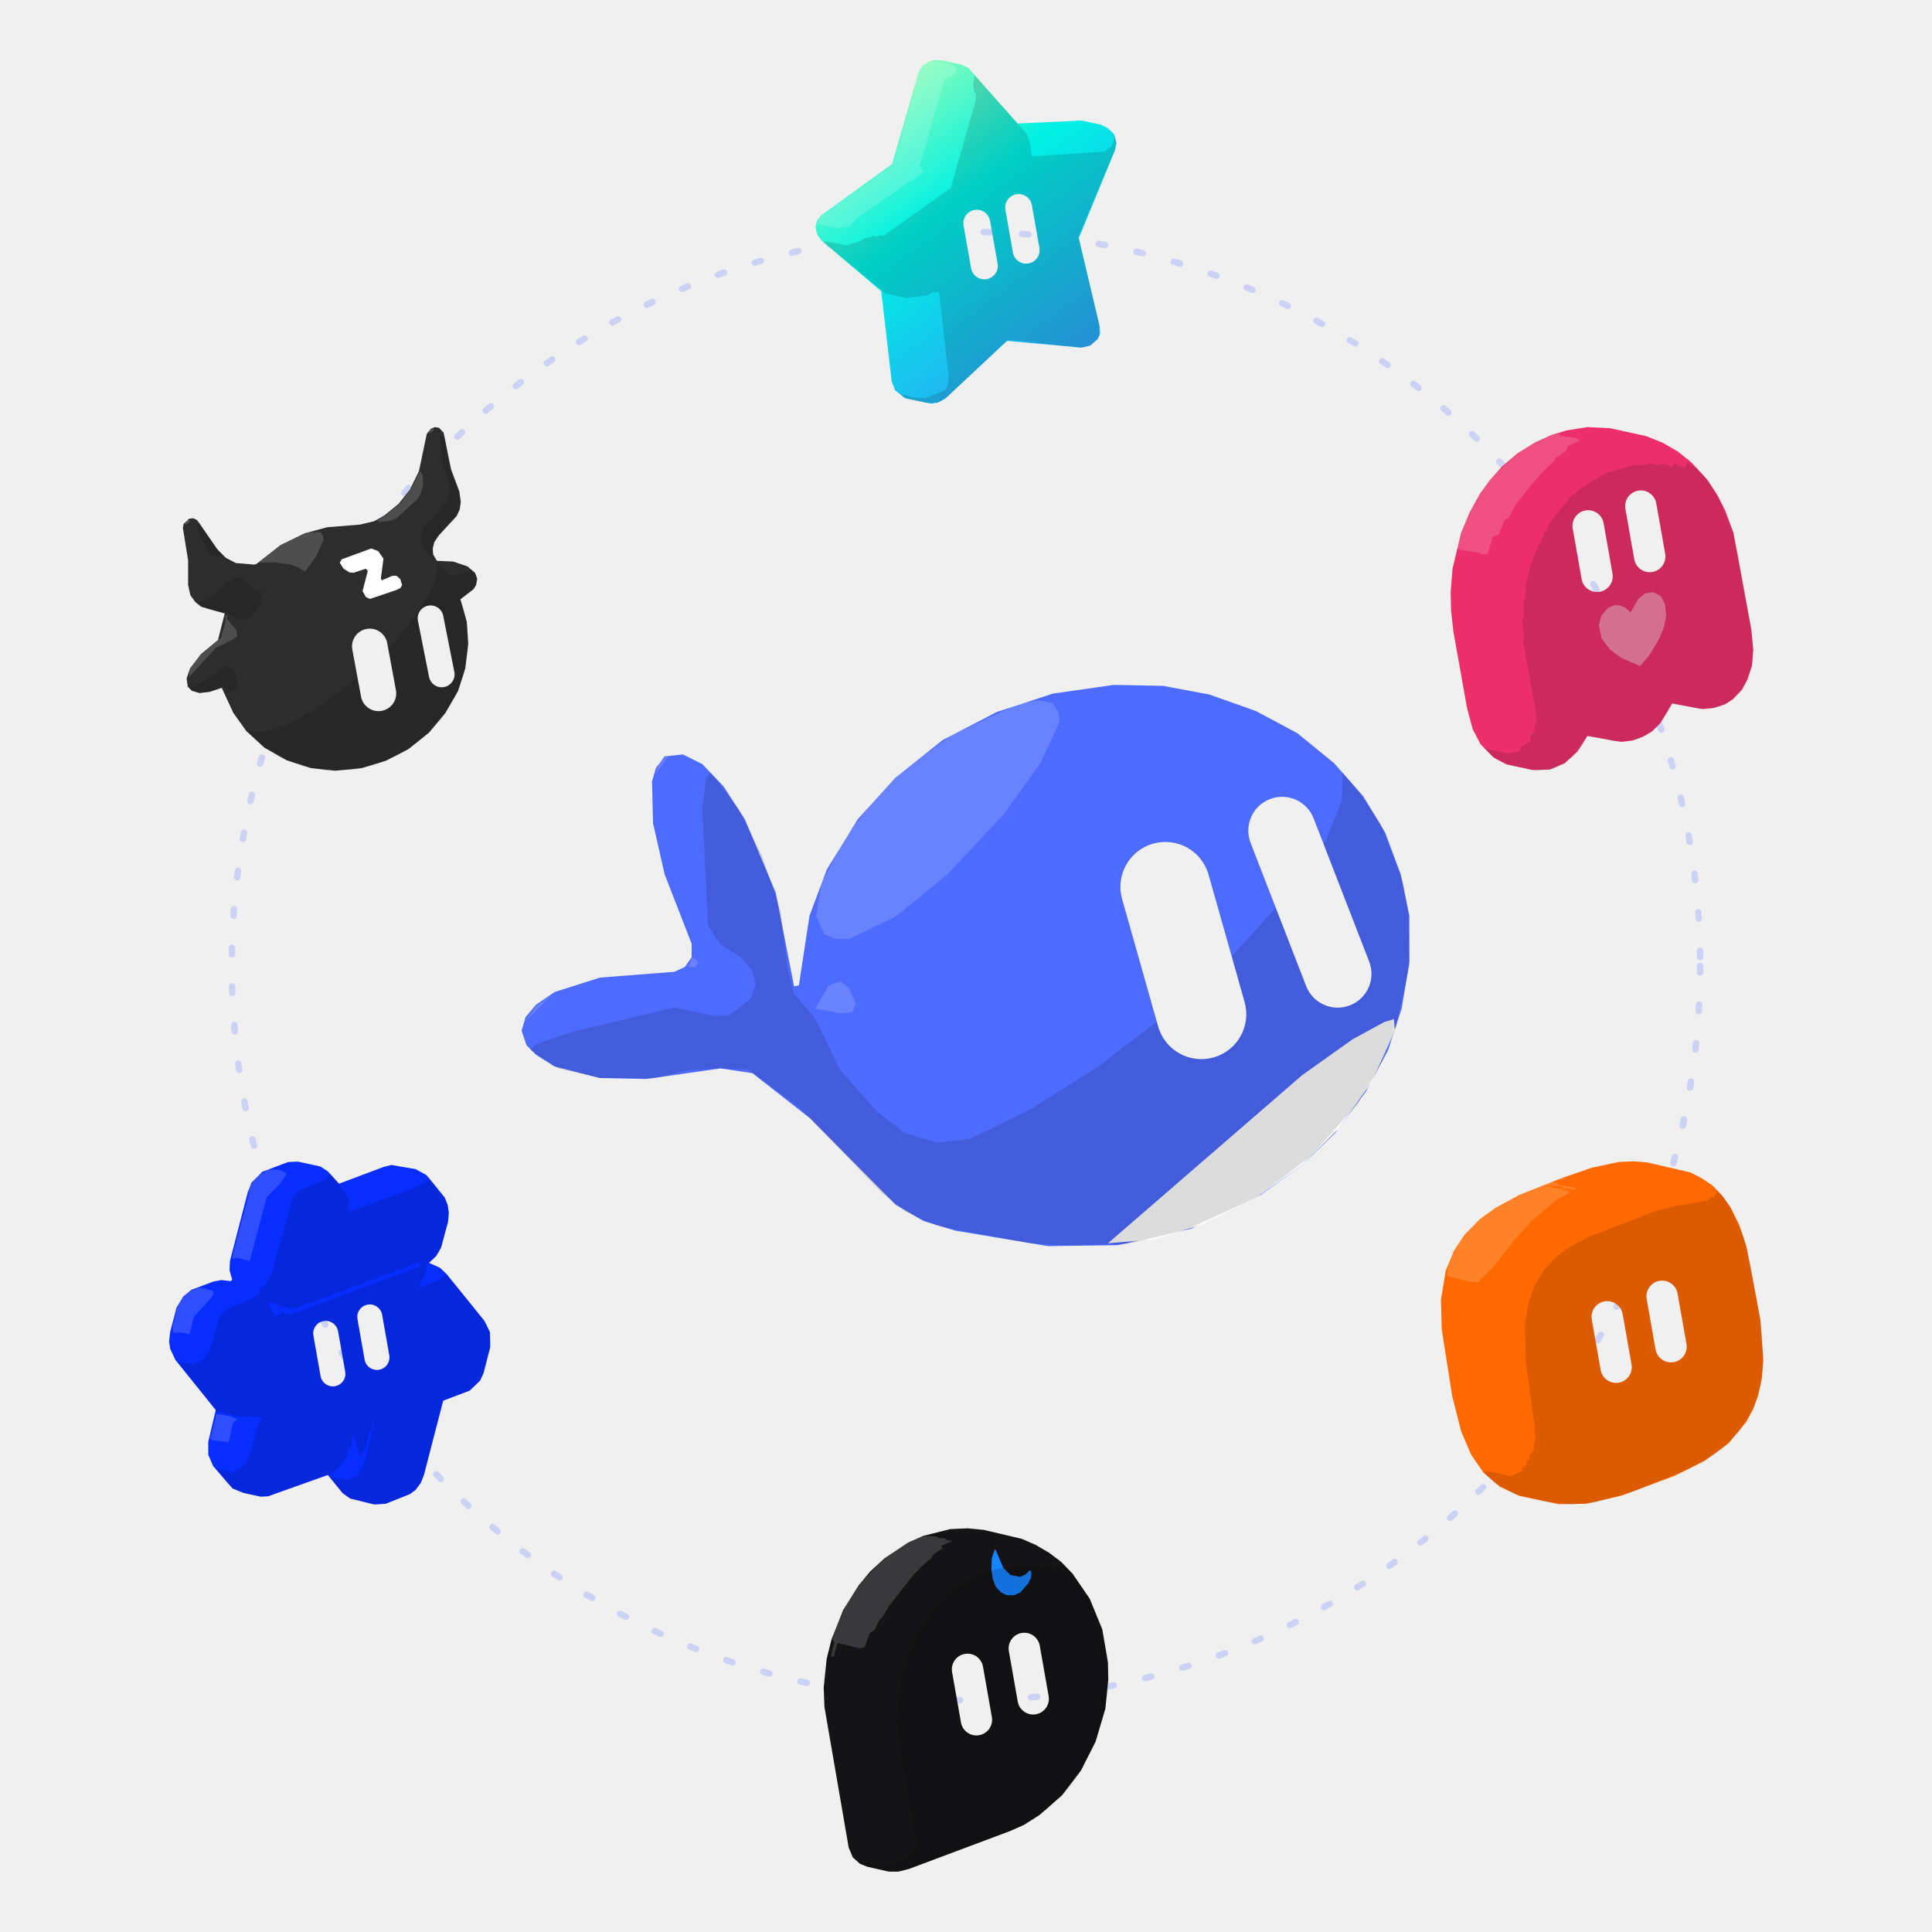
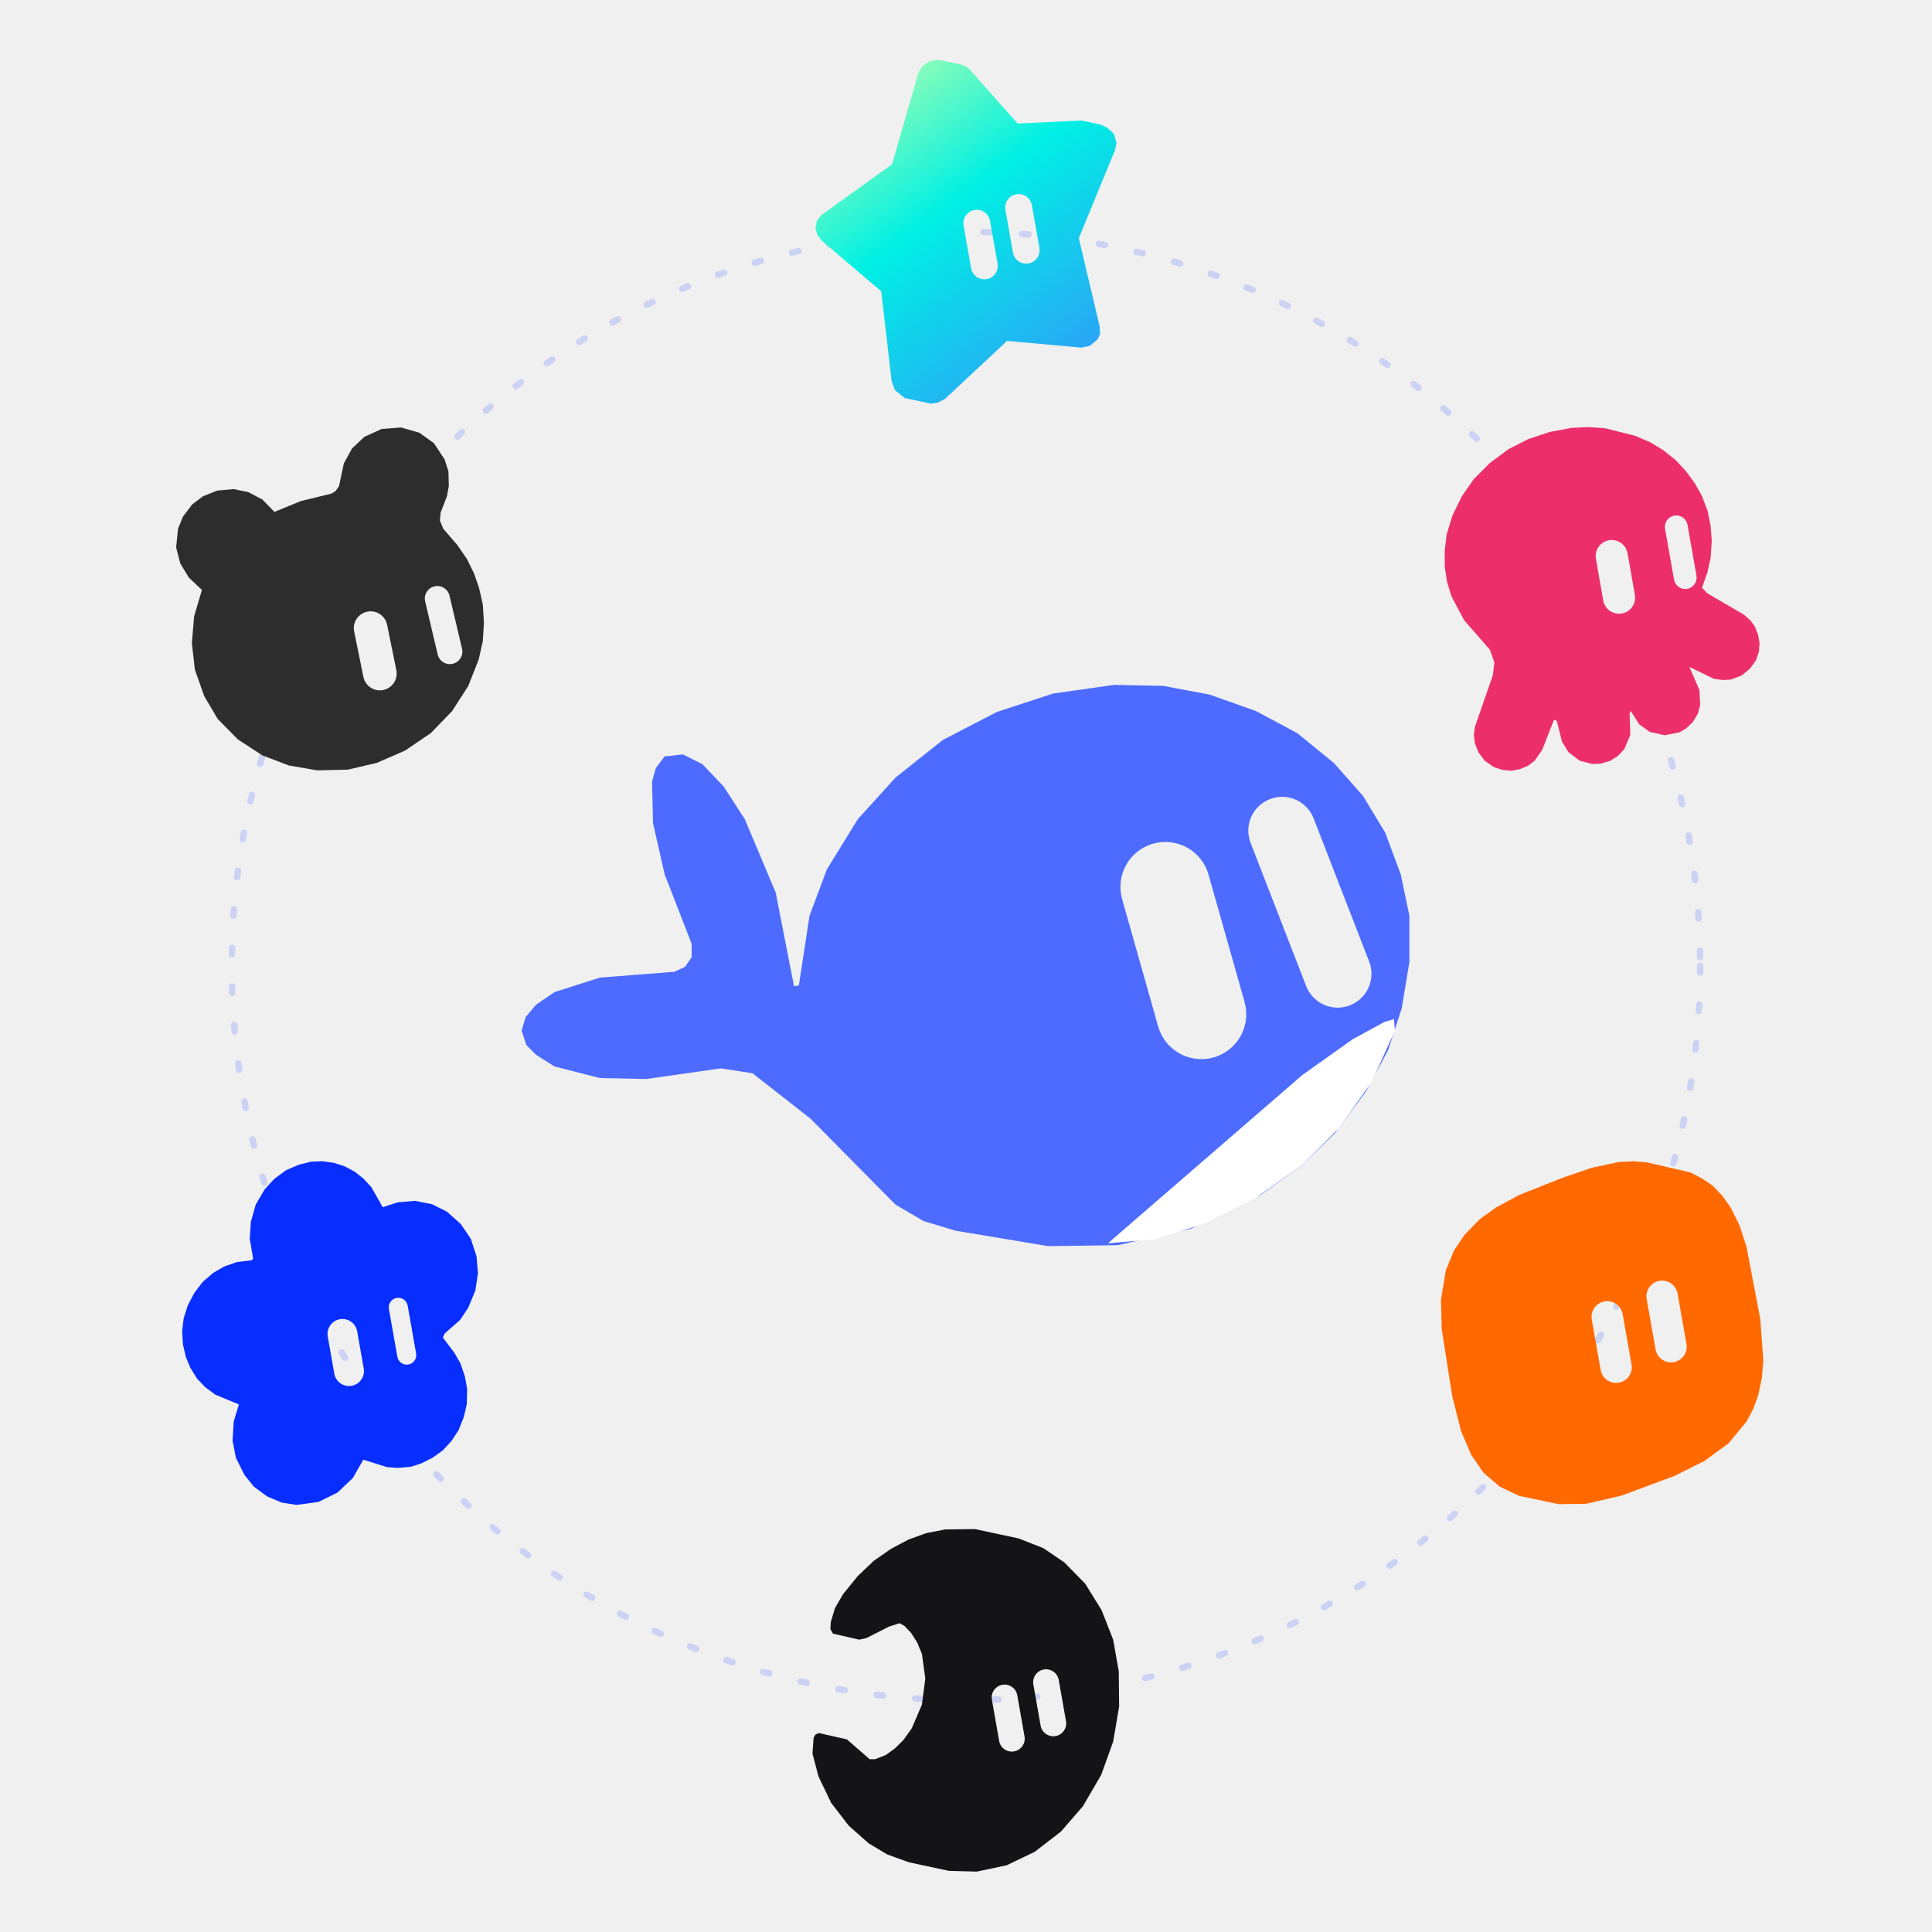
<svg xmlns="http://www.w3.org/2000/svg" viewBox="0 0 600 600" width="600" height="600" role="img" aria-label="DS Bot">
  <circle cx="300" cy="300" r="228" fill="none" stroke="#4D6BFE" stroke-opacity=".22" stroke-width="2" stroke-dasharray="2 10" stroke-linecap="round" />
  <g transform="translate(242.0 14.0) scale(1.16)">
    <defs>
      <linearGradient id="m0g" gradientUnits="userSpaceOnUse" x1="18" y1="10" x2="78" y2="92">
        <stop offset="0" stop-color="#A4FFB0" />
        <stop offset="0.42" stop-color="#00F0E4" />
        <stop offset="1" stop-color="#2E9EF7" />
      </linearGradient>
      <mask id="m0" maskUnits="userSpaceOnUse" x="-100" y="-100" width="300" height="300">
        <rect x="-100" y="-100" width="300" height="300" fill="#fff" />
        <g transform="translate(53.9 53.4) rotate(-10)">
          <rect x="-3.6" y="-9.4" width="7.2" height="18.8" rx="3.6" fill="#000" />
        </g>
        <g transform="translate(65.1 49.2) rotate(-10)">
          <rect x="-3.6" y="-9.4" width="7.2" height="18.8" rx="3.6" fill="#000" />
        </g>
      </mask>
    </defs>
    <g mask="url(#m0)">
      <g fill-rule="evenodd">
        <path d="M40.1 4.4l1.5-.4 1.9 .1 5.2 1.1 1.9 .9 13.2 14.9 17.1-.8 5.2 1.1 1.8 .9 1.7 1.6 .7 2.4-.4 1.9-9.7 23.6 5.6 23.7 .1 1.9-.6 1.4-2.1 1.8-2.3 .5-19.9-1.8-16.6 15.5-1.9 1-1.9 .3-7-1.5-2.6-2.1-.9-2.4-2.8-24.1-16-13.6-1.1-1.5-.5-1.9 .4-1.9 1.2-1.5 18.9-13.6 7.1-24.6 1-1.7z" fill="url(#m0g)" />
-         <path d="M52 7.7l14.3 16.1 1 2.9 .3 3.1 19.4-1.3 2-1.4 .7-2.3-.4-1 .5 .5 .5 1.9-.4 1.9-9.8 23.2 5.5 23.1 .1 3.4-2 2.4-2.8 .8-19.4-2.1-1.9 1.4-14.7 14-2.4 1.4-3.3 .1-4.7-1-2-1 .6-.2 3.3 .8 2.8 .1 5.1-2.1 .7-.9 .4-2.4-2.6-22.7-.3-.3-1.4 .2-1.4 .7-5.7 .7-5.6-1.2-16.7-13.8 1-.1 5.2 1 3.8-1.1 1-.7 1.9-.4 .4-.4 1.5 .3 .4-.4 1 .2 18-12.8 6.7-23.5 0-1.8-.4-.5-.3-1.9 .4-2.4z" fill="#000" fill-opacity=".14" />
-         <path d="M40.1 4.4l2-.1 4.7 1 .7 1-.5 1.4-2.8 1.5-6.6 23.1 .7 1.2 .6 .3-18.1 12.5-1.8 2.1-3.4 .7-5.2-1.2-.3-.4 .3-.9 1.4-1.4 18.3-12.9 .9-2.3 6.4-22.7 .8-1.4z" fill="#fff" fill-opacity=".16" />
      </g>
    </g>
  </g>
  <g transform="translate(439.5 128.0) scale(1.16)">
    <defs>
      <mask id="m1" maskUnits="userSpaceOnUse" x="-100" y="-100" width="300" height="300">
        <rect x="-100" y="-100" width="300" height="300" fill="#fff" />
-         <g transform="translate(47.5 37.2) rotate(-10)">
-           <rect x="-4.2" y="-11.05" width="8.4" height="22.1" rx="4.2" fill="#000" />
+         <g transform="translate(53.6 44.1) rotate(-10)">
+           <rect x="-4.3" y="-9.95" width="8.6" height="19.9" rx="4.3" fill="#000" />
        </g>
-         <g transform="translate(61.6 31.9) rotate(-10)">
-           <rect x="-4.2" y="-11.05" width="8.4" height="22.1" rx="4.2" fill="#000" />
+         <g transform="translate(71.1 37.5) rotate(-10)">
+           <rect x="-3.05" y="-9.95" width="6.1" height="19.9" rx="3.05" fill="#000" />
        </g>
      </mask>
    </defs>
    <g mask="url(#m1)">
      <g fill-rule="evenodd">
-         <path d="M46.1 4l6.1 .3 9.6 2.1 4.5 1.8 4.1 2.4 3.5 2.8 4.4 4.8 2.6 4 2.1 4.1 2.2 6 4.8 26 .5 5.3-.3 4.1-1.2 3.8-1.5 2.8-2.4 2.5-2.1 1.4-3.1 1-3 .3-8.1-1.5-3.2 5.3-2.1 2.1-2.5 1.5-2.8 1-3 .4-9.1-1.6-2.7 4.2-3.4 3.1-4 1.7-4.6 .1-7-1.5-3.5-1.9-3.4-3.5-2.1-4-1.5-5.6-3.7-20.7-.6-5.6-.1-5 .5-6.1 2.3-9.6 2.3-5.5 2.7-4.9 2.7-3.7 3.2-3.6 4.2-3.6 4.7-2.9 4.4-2 4-1.2z" fill="#EC2F6B" />
-         <path d="M61.6 48.5l2.2-.3 2 1.1 1.1 2.2 .3 3-.6 3.1-1.5 3.5-2.5 4.1-2.4 2.8-5-2.2-3-2.2-2.3-3-.7-3.5 .6-2.6 1.8-2.1 1.6-.7 1.5 0 1.5 .6 1.5 1.3 2-3.6z" fill="#fff" fill-opacity="0.4" />
-         <path d="M69.3 13.6l2.6 1.3 .5-.3 .5-1.3 2 1.7 .5 0 2.5 2.7 3.5 5.5 3.6 8.6 1.5 6.6 3.5 19.7 .5 5.5-.4 4.6-2 5-1 1.6-2.6 2.5-3 1.5-2.1 .5-4 0-6.6-1.4-1.4 2.9-1.9 2.5-2.7 2.6-3.1 1.5-2.5 .6-4 .1-7.1-1.5-1.5 2.8-2.6 3-2 1.6-3 1.4-4.5 .6-7.1-1.5-3.6-1.5-3.5-3.1 6.6 1.5 2.8-.5 .5-.5-.3-.5 3.2-2-.4-1 1.4-1.5-.3-1 .7-1.6-.2-2.5-3.4-19.2 .3-.5-.6-5 .5-.5-.1-4.6 .4-.5 .3-4 1-4.1 1.5-4.5 3.8-7.7 5.5-6.9 3.1-2.6 6.5-3.9 7.6-2.2 3.1 0 .5-.4 3 .5 1-.5 2.5 1z" fill="#000" fill-opacity=".14" />
-         <path d="M36.5 6.1l2-.3 .5 .6 4.1 .5 1 .7-3.3 1.5-.3 1.2-3 2-.3 .8-2.8 2.6-3.5 4-3.9 5-2 3.6-1 .5-1.7 4-1.5 .5-1.4 4.6-1.6 .2-.5-.4-5.6-.9-.4-.4 1.4-5.1 1.5-3.5 2.6-5.1 4-5.5 6.6-6.2 4-2.5z" fill="#fff" fill-opacity=".16" />
+         <path d="M41.9 4.2l4.4-.2 4.5 .3 8 2 4 1.7 3.5 2.1 3.4 2.7 2.8 3 2.4 3.3 1.9 3.4 1.5 4 .8 4 .3 4-.3 4.5-.9 4-1.4 4 1.4 1.5 9.8 5.7 1.7 1.5 1.2 1.6 .9 2.3 .4 2.3-.2 2.3-.8 2.3-1.6 2.2-2.2 1.8-2.9 1.1-2.3 .1-2.2-.3-6.6-3.2 2.7 6.2 .2 4-.6 2.3-1.4 2.3-1.8 1.7-1.7 1-4 .8-4-.9-2.8-2-2.3-3.6-.3 .7 .2 5.7-1.6 3.8-1.7 1.8-2 1.3-2.6 .8-2.3 .1-3.4-.9-3-2.3-1.7-2.8-1.3-5.2-.3-.6-.6 .1-3.1 7.9-2 2.9-1.7 1.3-2.3 1-2.3 .4-2.3-.2-2.4-.8-2.4-1.7-1.7-2.3-.9-2.3-.3-2.3 .3-2.2 4.8-13.8 .4-3.4-1.2-3.4-6.9-7.9-3.4-6.4-1.2-4-.6-4 0-4 .5-4.5 1.6-5.2 2.5-5.1 3.2-4.6 4.3-4.3 5-3.7 5.3-2.7 5.7-1.9z" fill="#EC2F6B" />
      </g>
    </g>
  </g>
  <g transform="translate(439.5 356.0) scale(1.16)">
    <defs>
      <mask id="m2" maskUnits="userSpaceOnUse" x="-100" y="-100" width="300" height="300">
        <rect x="-100" y="-100" width="300" height="300" fill="#fff" />
        <g transform="translate(52.6 52.4) rotate(-10)">
          <rect x="-4.2" y="-11.05" width="8.4" height="22.1" rx="4.2" fill="#000" />
        </g>
        <g transform="translate(67.3 46.9) rotate(-10)">
          <rect x="-4.2" y="-11.05" width="8.4" height="22.1" rx="4.2" fill="#000" />
        </g>
      </mask>
    </defs>
    <g mask="url(#m2)">
      <g fill-rule="evenodd">
        <path d="M54.5 4.2l3.9-.2 3.7 .3 11.6 2.7 3.1 1.6 2.8 1.9 2.6 2.7 2.2 3.1 2.4 4.8 1.9 5.8 3.7 19.4 .8 11.1-.4 4.7-1 4.7-1.3 3.5-1.8 3.4-4.8 5.8-6.4 4.7-8 4-14.2 5.3-9.5 2.2-7.4 .1-10.5-2.2-5.3-2.5-4.3-3.7-3.3-4.8-2.7-6.3-2.4-9.5-2.8-17.9-.2-7.8 1.3-7.9 2.2-5.3 2.8-4.2 4.1-4.2 4.3-3.1 6.3-3.4 11.6-4.6 7.9-2.7z" fill="#FF6900" />
-         <path d="M80.5 11.6l2.1 2.1 2.1 3.2 3.2 7.3 2.1 8.4 2.7 15.8 .5 7.9-.6 7.4-2 6.3-3.8 6.3-4.2 4.3-2.6 2-6.9 3.8-15.2 6.2-9.5 2.7-6.8 .6-6.2-.7-8.5-2-5.8-3.2-3.2-3.3 .5 .4 1.1-.2 5.8 1.4 2.1-.8 1.4-.7-.3-.5 1.4-1.1-.1-1 .8-.5 0-1.1 1.1-1 .1-2.1 .4-.6-.2-3.6-2.4-17.9-.2-9.5 .8-5.3 1.1-3.6 1.2-2.7 2.2-3.5 2.7-2.8 3.1-2.5 5.8-3.2 17.9-6.9 5.3-1.4 8.4-1.4 1.6-1.1 .5 .1 .9-1.5z" fill="#000" fill-opacity=".14" />
-         <path d="M39.4 8.4l1.2 0-1.6 .7-1-.1 1-.1zM36.8 9.5l1 0 .6 .9 4.2 .6 .7 .6-3.8-.4-.3 .4 1.9 .3 .1 .7-3.2 1.6-6.9 5.8-5.3 6-4.7 6.1-3.8 3.7-.2 .5-1.8 .1-6.8-1.7 .4-3.6 2.1-4.2 2.2-3.2 4.2-4.3 4.2-3 3.1-1.8 5.3-2.5zM35.1 10.5l1.7 0-.5 .4zM36.5 11.1l.3-.5 2.2 .1 .4 .4-.4 .3z" fill="#fff" fill-opacity=".16" />
      </g>
    </g>
  </g>
  <g transform="translate(242.0 470.0) scale(1.16)">
    <defs>
      <mask id="m3" maskUnits="userSpaceOnUse" x="-100" y="-100" width="300" height="300">
        <rect x="-100" y="-100" width="300" height="300" fill="#fff" />
-         <g transform="translate(51.6 48.5) rotate(-10)">
-           <rect x="-4.2" y="-11.05" width="8.4" height="22.1" rx="4.2" fill="#000" />
+         <g transform="translate(61.3 54.8) rotate(-10)">
+           <rect x="-3.45" y="-9.05" width="6.9" height="18.1" rx="3.45" fill="#000" />
        </g>
-         <g transform="translate(66.8 42.9) rotate(-10)">
-           <rect x="-4.2" y="-11.05" width="8.4" height="22.1" rx="4.2" fill="#000" />
+         <g transform="translate(72.4 50.7) rotate(-10)">
+           <rect x="-3.45" y="-9.05" width="6.9" height="18.1" rx="3.45" fill="#000" />
        </g>
      </mask>
    </defs>
    <g mask="url(#m3)">
      <g fill-rule="evenodd">
-         <path d="M45.8 4.2l4.7-.2 4.2 .4 10.2 2.4 3.7 1.6 3.6 2.1 3.3 2.5 3 3.1 4.6 6.7 3.4 8.3 1.5 8.8 .1 4.6-.8 7.8-2.6 8.8-3.9 7.7-5.1 6.7-6.1 5.3-4.1 2.6-3.6 1.6-27.2 10.2-2.8 .7-2.6 0-5.7-1.3-2-.8-1.9-1.7-1.1-2.6-6.5-37.7-.2-5.2 .8-7.7 1.3-5.2 3.1-7.8 4.2-6.7 3-3.6 3.9-3.6 6.3-4.2 4.1-1.8z" fill="#141416" />
-         <path d="M57.6 9.9l.2-.3 .2 .3 2 4.7 1.9 1.9 2.6 .5 1.5-.7 1.1-1.1 .4 .4-.1 1.6-.7 1.5-2.2 2.5-1.6 .7-2 0-1.6-.8-1.3-1.4-.8-2-.4-2.6 .1-3.1z" fill="#1783FF" fill-opacity="1" />
-         <path d="M74.3 13.5l2.1 1.5 .3-.4-.3-.6 2.1 2.1 4.6 6.7 3.1 7.4 1.5 7.6 .1 10.4-.6 4.6-2.5 8.3-4.2 8.2-3.1 4.2-5.7 5.7-6.2 4.2-4.6 2-28 10.3-4.1 0-5.2-1.1-2-.9-.5-.7 .5 .5 1.5 0 3.6 1 2.6-.3 5.7-2.1 2.1-2.1-5.4-31.5-.2-4.1 .4-1.1-.1-2.6 .5-3.6 1.8-7.7 2.8-6.7 1.9-3.1 3.9-5.2 3.2-3.1 2.5-2 5.2-2.9 3.1-1.1 3.1-.8 2.1 0 .5-.4 2.6 .2 1-.3 1.6 .4 1-.5 2.1 .8 1-.8 2.1 1.2z" fill="#000" fill-opacity=".14" />
-         <path d="M38 6.3l1.7-.3 2.5 .2 .6 .4 1.5 0 .5 .5 1.6 .3-3.1 1.3 .4 .7-2.5 1.6-.5 1-2.5 2.1-2.7 2.9-6.2 7.9-1.5 2.7-1 .9-1.2 2.6-1.4 1-1.3 3.7-1.3 .3-6-1.4-1 3.6-.8 0 .9-3.6-.5-1 1.1-3.6 2.7-5.7 4.1-6.2 5.7-5.8 3.1-2.4 3.6-2.2z" fill="#fff" fill-opacity=".16" />
+         <path d="M44.4 4.3l8-.1 11.7 2.5 6.6 2.6 5.6 3.8 5.6 5.7 4.4 7.1 3.1 7.9 1.5 8.5 .1 9.4-1.6 9.4-3.2 8.9-4.9 8.4-5.9 6.8-7 5.4-7.5 3.6-8 1.7-7.5-.2-10.7-2.3-5.8-2.1-5-3-5.3-4.7-4.7-6.1-3.4-7.1-1.6-6.1 .3-4.2 .5-.9 .9-.4 7.5 1.7 6.1 5.3 1.5 0 2.8-1.1 2.5-1.8 2.3-2.3 2.2-3.1 2.7-6.3 .9-7-.9-6.6-1.3-3.1-1.6-2.5-1.8-1.9-1.3-.7-2.8 .9-6.1 3.1-1.9 .4-7-1.6-.7-1.2 .1-1.9 1.1-3.7 2.2-3.8 3.9-4.8 4.3-4.1 4.6-3.2 4.7-2.5 4.7-1.7z" fill="#141416" />
      </g>
    </g>
  </g>
  <g transform="translate(44.5 356.0) scale(1.16)">
    <defs>
      <mask id="m4" maskUnits="userSpaceOnUse" x="-100" y="-100" width="300" height="300">
        <rect x="-100" y="-100" width="300" height="300" fill="#fff" />
-         <g transform="translate(49.8 55.5) rotate(-10)">
-           <rect x="-3.35" y="-8.85" width="6.7" height="17.7" rx="3.35" fill="#000" />
+         <g transform="translate(54.2 55.2) rotate(-10)">
+           <rect x="-4" y="-9.05" width="8" height="18.1" rx="4" fill="#000" />
        </g>
-         <g transform="translate(61.6 51.1) rotate(-10)">
-           <rect x="-3.35" y="-8.85" width="6.7" height="17.7" rx="3.35" fill="#000" />
+         <g transform="translate(69.4 49.5) rotate(-10)">
+           <rect x="-2.55" y="-9.05" width="5.1" height="18.1" rx="2.55" fill="#000" />
        </g>
      </mask>
    </defs>
    <g mask="url(#m4)">
      <g fill-rule="evenodd">
-         <path d="M38.8 4.2l2.6-.1 6 1.3 2 1.3 3 3.3 12-4.5 2-.5 6.5 1.1 2.9 1.6 4.9 6 .8 2 .3 2-.2 2.5-1.9 7-1.3 2.2-1.9 1.8 2.9 1.3 1.8 1.7 10.1 12.5 1.5 3 .1 4-1.8 7-.9 2-2.8 2.7-7.1 2.7-5.2 20-.8 2-1.4 1.9-1.5 1.1-6.5 2.6-3 .2-6.5-1.6-2-1.4-4-4.9-16 5.7-2 .1-4.5-1-3-1.2-5.2-6-1.3-3 0-3.5 2-8.5-10.8-13.4-1.4-3-.3-2 .3-2.5 1.7-6.5 1.8-3 2.2-1.8 5.9-2.2 2.1-.4 2.5 .3 .4-.4-.7-2.5 .1-2.5 4.8-18.5 1-2.5 2.9-2.9z" fill="#082DFF" />
-         <path d="M49.7 7.7l.2-.4 .5 .4 2 2.3 0 .7 1.6 1.5 1 2 .1 1.5-.3 .5 .6 1.3 17.5-6.5 2.5-1.3 1-1.5 4.5 6 .6 1.5 .3 3-1.9 8-1 2-3 3-.3 1 .4 .5-1.7 3 .1 .5-.5 .5 0 .7 5.5-2.2 1.5-1.5 2 2 8 10 1 1.5 1 2.5-.1 4-1.9 7-1.1 1.9-2.9 2.5-6.8 2.5-4.7 19-1.5 3.5-2.5 2.5-6.5 2.6-4 0-5.5-1.4-2.2-1.7-3.2-4 4.9 .8 2.5-1.4 1.5-2.6 .7-2.3 1.7-6.5-.4-.3-.6 .8-.7 3.5-1.1 1.5 .3 .5-.3 .5-.7-.5-1.4-5.5-.5 1-.2 2-.9 1-.1 1.5-1.1 2-2.7 2.8-1 .4-1 .1-15.5 5.8-3-.1-4.5-1-2-1-2-2-2.2-3 .2-.2 4 .9 2-1.1 1.7-1.6 1.3-3.2 1.7-6.3 1.1-2.5-.3-.3-.5 .2-6.5-.3-.5-.5-2 0-.5-.5-1.7-.1-10.4-13.4 4.1 .7 3.1-1.7 1.3-2 2.5-8.5 .9-1.5 1.7-1.3 6.5-2.7 2-1.5-.3-.5 .3-.5 1.5-1.2 1.5-3 5.6-20.3 1.9-2 6-2.4 1.1-.6zM73.2 31.2l1.5 0-.8 1-34 12.7-1 .1-1.5-.5-2 .8-1.9-2.6 .4-.9 2 .5 1.5 1 .5-.4 1 .5 1-.3 1 .4 3-1.5 1 .1 3-1.6 1 .1 3-1.6 1 .1 3-1.6 2.5-.5 1.5-1 2.5-.5 1.5-1 2.5-.5 1.5-1 2.5-.5 1.5-1 1 0zM61.3 74.6l.1-.2 .4 .2-.4 1.7z" fill="#000" fill-opacity=".14" />
-         <path d="M33.4 6.2l3 .1 1.9 .9-.1 .5-1.8 2.5-3.4 3.5-4.5 17-3.6-.9-1 .4 0-1 4.4-16.5 0-1.5 2.1-3.1zM68.2 6.2l1.2 0zM14.9 37.7l3.5 .9 .4 .6-.3 1-5 5.5-1.1 4.6-2.5-.5-2 .1 0-1.7 1-4.5 1-2.5 2-2.1zM19.4 71.6l4 .7 1.8 .8-1.2 1-1.1 5.1-4.5-.5-.5-.6 1.4-5z" fill="#fff" fill-opacity=".16" />
+         <path d="M45 4.1l3-.1 2.9 .4 2.9 .9 2.8 1.5 2.4 1.9 2.1 2.3 3 5.3 4-1.3 4.6-.4 4.6 .9 4 2 3.7 3.3 2.7 4 1.5 4.6 .4 4.6-.7 4.6-1.9 4.6-2.2 3.3-4.1 3.6-.5 1.1 3.1 4.1 1.6 2.8 1.2 3.5 .6 3.4-.1 4.1-.8 3.4-1.4 3.5-1.9 2.9-2.3 2.5-2.8 2-3 1.5-2.8 .9-3.5 .3-2.8-.2-6.4-2-2.8 4.9-4.1 3.9-5.1 2.5-5.8 .8-4-.6-4-1.7-3.5-2.6-2.5-3.1-2.3-4.6-.9-4.6 .3-5.1 1.4-4.6-6.3-2.6-2.7-2-2.2-2.3-1.8-2.9-1.2-2.9-.8-3.4-.2-3.5 .4-3.4 1.1-3.5 1.8-3.4 2.2-2.9 2.8-2.4 2.9-1.7 3.4-1.2 4.1-.5 .3-.5-.9-5.2 .3-4.6 1.3-4.6 2.4-4.1 2.6-2.8 3.1-2.3 3.5-1.5z" fill="#082DFF" />
      </g>
    </g>
  </g>
  <g transform="translate(44.5 128.0) scale(1.16)">
    <defs>
      <mask id="m5" maskUnits="userSpaceOnUse" x="-100" y="-100" width="300" height="300">
        <rect x="-100" y="-100" width="300" height="300" fill="#fff" />
-         <g transform="translate(61.8 69) rotate(-10.5)">
-           <rect x="-4.75" y="-11.15" width="9.5" height="22.3" rx="4.75" fill="#000" />
+         <g transform="translate(62.1 63.9) rotate(-11.5)">
+           <rect x="-4.5" y="-10.7" width="9" height="21.4" rx="4.5" fill="#000" />
        </g>
-         <g transform="translate(78.4 62.7) rotate(-11.2)">
-           <rect x="-3.45" y="-11.1" width="6.9" height="22.2" rx="3.45" fill="#000" />
+         <g transform="translate(80.4 57) rotate(-13.3)">
+           <rect x="-3.35" y="-10.65" width="6.7" height="21.3" rx="3.35" fill="#000" />
        </g>
      </mask>
    </defs>
    <g mask="url(#m5)">
      <g fill-rule="evenodd">
-         <path d="M77 4.4l1.1-.4 1.1 .2 1.2 1.3 2 9.8 2.2 5.9 .4 2.8-.3 2.1-.8 1.7-4.7 5.1-1.3 1.9-.4 1.7 .1 1.6 1 1.7 4.4 .2 3.8 1.3 2 1.7 .6 1.6-.3 1.7-.7 1.1-3.5 2.7 1.7 6 .4 5.9-.8 6.6-1.9 6-3.4 5.9-4.4 5.3-5.5 4.4-6 3.1-6.5 2-7.1 .7-6.5-.7-6.5-2.1-6-3.4-4.8-4.4-3.5-4.9-3.1-6.7-3.3 1.1-2.7 .3-2-.6-1.1-1.1-.3-2.2 .9-2.7 2.9-3.8 4.6-3.8 1.8-7.1-6.3-1.8-1.6-1.3-1.3-1.8-.6-2.7 0-6.6-1.4-8.7 .2-1.1 1.5-1.4 1.1-.1 1 .5 5.5 7.9 2.2 2.2 2.7 1.4 4.9 .4 .5-.1 6.5-5.1 6.6-3.2 6-1.6 8.7-.7 3.8-.9 2.7-1.5 3.9-3.2 3-3.8 2.4-4.9 2.1-10z" fill="#2D2D2D" />
-         <path d="M61 36.5l1.9 .7 1.4 2-.7 5.4 .3 .4 2.8-1.2 1.1 0 1 .9 .5 1.6-.5 .8-1 .5-7.1 2.4-1.1-.5-.9-1.6 1.4-5.4-.5-.6-3.3 1.1-1.1-.1-1.6-1-1-1.6 .5-.9z" fill="#fff" fill-opacity="1" />
-         <path d="M80.2 5.5l.6 1.6 1.3 8.2 2.5 6 .2 3.7-.1 1.1-1.2 2.2-5.2 5.4-1.1 3.3 .9 2.7 3.8 3.9 1.6 .1 4.4-1.4 1.2 1.2 .1 1.1-.2 1.7-.6 1.1-3.6 2.7 .9 2.2 1.1 5.4 .1 6-1.1 6.5-2.3 6-3.8 6-6 6-4.9 3.3-5.9 2.6-7.1 1.7-7.1 .1-6-1.1-5.9-2.3-4.4-2.7-4.4-4.5 3.8 .4 5.5-1.5 7.6-3.9 6.8-4.7 7.9-6.5 7.1-6.9 5.4-6.5 4.4-6.7 1.8-4.4 .4-3.2-.3-1.1-3.3-3.8-.8-2.8 .8-2.7 6.2-7 .8-2.2-.1-2.7-1.7-4.4-.8-8.2zM14.9 29.9l.1-.5 4 6.5 2.3 2.7-1.4 .1-2-.6-3.6-7.1zM24.3 44.6l1-.3 1.1 .2 3.3 2.9 1.7 .5 .3 1.6-.5 2.2-1 1.6-1.6 1.5-1.6 .7-1.7 .1-3.2-2.2-2.2 0-2.7-.6-2.9-1.6 3.9-1.6 2.2-1.7 2.2-2.3zM21 68.6l.5-.5 1.1 .1 1.1 .5 .8 1 .6 2.7-.1 1.1-.7 1.1-.6 .1-2.2-1.2-2.7 1.1-3.8 .6-2.7-1.2 3.4-1.6z" fill="#000" fill-opacity=".14" />
-         <path d="M77 4.4l.6-.2 .1 .7-1.2 .8-.1-.8zM74.2 15.8l.6 1.1 .1 2.7-.6 2.2-1 1.6-5.5 5-1.7 .7-3.3 .3 .1-.6 2.1-1.2 4.2-3.6 2.7-3.9zM11.7 28.9l.8 0-.1 .5-1.2 .8-.1-.8zM44.3 32.1l3.1 0 .8 1.1 0 1.1-1.9 4.3-3 4.1-1.7-1.1-2.1-.8-4.4-.6-4.4 .1 5.5-4.4zM22 54.4l.6 0-.3 .6 .2 .5 2.3 2.7 .4 1.7-1 .9-4.8 2.3-7.1 7.8 0-1.8 2.1-3.3 6.4-5.4 1.2-4.3z" fill="#fff" fill-opacity=".16" />
+         <path d="M63.8 4.5l5.2-.4 4.9 1.4 3.9 2.8 2.9 4.4 1 3.2 .1 3.9-.5 2.7-1.7 4.4-.2 2.1 .9 2.2 3.8 4.4 2.6 3.8 1.9 3.9 1.3 3.8 1 4.4 .3 4.9-.3 4.9-1.1 4.9-2.8 7.1-4.3 6.7-5.7 5.9-6.9 4.7-7.6 3.3-7.7 1.8-8.2 .2-7.6-1.3-7.1-2.7-6.6-4.3-5.4-5.5-3.6-6.1-2.5-7.1-.8-7.1 .6-7.1 2.1-7.1-3.5-3.3-2.3-3.8-1.1-4.3 .5-5 1.3-3.2 2.5-3.3 2.9-2.2 3.8-1.5 4.4-.4 3.9 .8 3.8 2 3.2 3.3 7.1-2.9 8.2-2 1.1-.7 .9-1.3 1.3-6.1 2.2-4 3.3-3.1z" fill="#2D2D2D" />
      </g>
    </g>
  </g>
  <g transform="translate(150.0 150.0) scale(3)">
    <defs>
      <mask id="m6" maskUnits="userSpaceOnUse" x="-100" y="-100" width="300" height="300">
        <rect x="-100" y="-100" width="300" height="300" fill="#fff" />
        <g transform="translate(72.5 48.4) rotate(-15.8)">
          <rect x="-4.65" y="-11.5" width="9.3" height="23" rx="4.65" fill="#000" />
        </g>
        <g transform="translate(85.6 43.4) rotate(-21.2)">
          <rect x="-3.5" y="-11.45" width="7" height="22.9" rx="3.5" fill="#000" />
        </g>
      </mask>
    </defs>
    <g mask="url(#m6)">
      <g fill-rule="evenodd">
        <path d="M65.3 20.9l5.1 .1 4.8 .9 4.8 1.7 4.3 2.3 3.8 3.1 3 3.4 2.3 3.8 1.6 4.3 .9 4.3 0 4.8-.8 4.8-1.4 4.3-2.3 4.3-3.2 4.3-3.4 3.3-4.3 3.1-7.2 3.5-7.6 1.7-7.2 .1-9.6-1.6-3.3-1-2.9-1.7-8.8-8.9-6-4.7-3.3-.5-7.7 1.1-4.8-.1-4.7-1.2-1.9-1.2-1-1-.5-1.5 .4-1.4 1.1-1.3 1.9-1.3 4.7-1.5 7.7-.6 1.1-.5 .7-1 0-1.4-2.8-7.2-1.2-5.3-.1-4.3 .4-1.4 .9-1.2 1.9-.2 2 1 2.2 2.3 2.2 3.4 3.2 7.6 1.9 9.7 .5-.1 1.1-7.2 1.8-4.8 3.2-5.2 3.9-4.3 4.9-3.9 5.6-2.9 5.8-1.9z" fill="#4D6BFE" />
        <path d="M93.3 55.8l1-.3 .1 1.2-2.4 5.3-3.4 4.8-3.8 3.8-4.8 3.4-5.7 2.8-4.8 1.5-4.8 .4 20.1-17.4 5.2-3.7z" fill="#fff" fill-opacity="1" />
-         <path d="M88.6 29.5l2.4 2.9 1.9 2.8 2.4 6.3 .5 3.3 .1 5.3-1.5 6.6-1.9 4.3-2 3.3-4.8 5.4-5.7 4.3-7.2 3.3-6.2 1.5-6.7 .1-3.3-.2-9.6-1.8-3.3-1.5-2.4-1.9-8.6-8.9-5.3-3.9-3.3-.1-2.9 .2-3.3 .8-5.8 0-4.3-1-2.9-1.9 .6-.6 3.8-1.3 10.5-2.5 4.3 .9 1.4-.1 2.2-1.7 .5-1.4-.3-1.5-1.2-1.4-2.2-1.4-1.2-1.9-.6-12 .4-3.3 .5-.5 2.9 3.8 2.4 4.8 1.9 5.7 .7 5.8 .7 2.8 2.1 2.4 2.7 5.5 3.8 4.3 2.9 2.2 3.3 1 3.4-.4 6.2-3 7.1-4.5 7.3-5.6 6.6-5.9 5.9-6.5 3.7-5.3 1.7-4.2 .1-2.9z" fill="#000" fill-opacity=".14" />
-         <path d="M55.6 22.8l1.9-.3 1.5 .3 .6 1 .1 .9-2 4.3-3.8 5.3-5.8 6.2-5.4 4.4-4.8 2.3-1.4 0-1.2-.5-.8-1.9 .5-3.3 2.5-4.8 3.3-4.3 2.4-2.4 5.3-3.9zM19.3 28.1l-1.4 2 .3-1.1zM21.7 49.1l.6 .5-.3 .5-.8 0zM35.8 52l1.2-.4 .9 .7 .7 1.6-.4 .9-1.2 .1-2.6-.5zM7.2 52.9l-2.9 2.9 1.2-1.6z" fill="#fff" fill-opacity=".16" />
      </g>
    </g>
  </g>
</svg>
